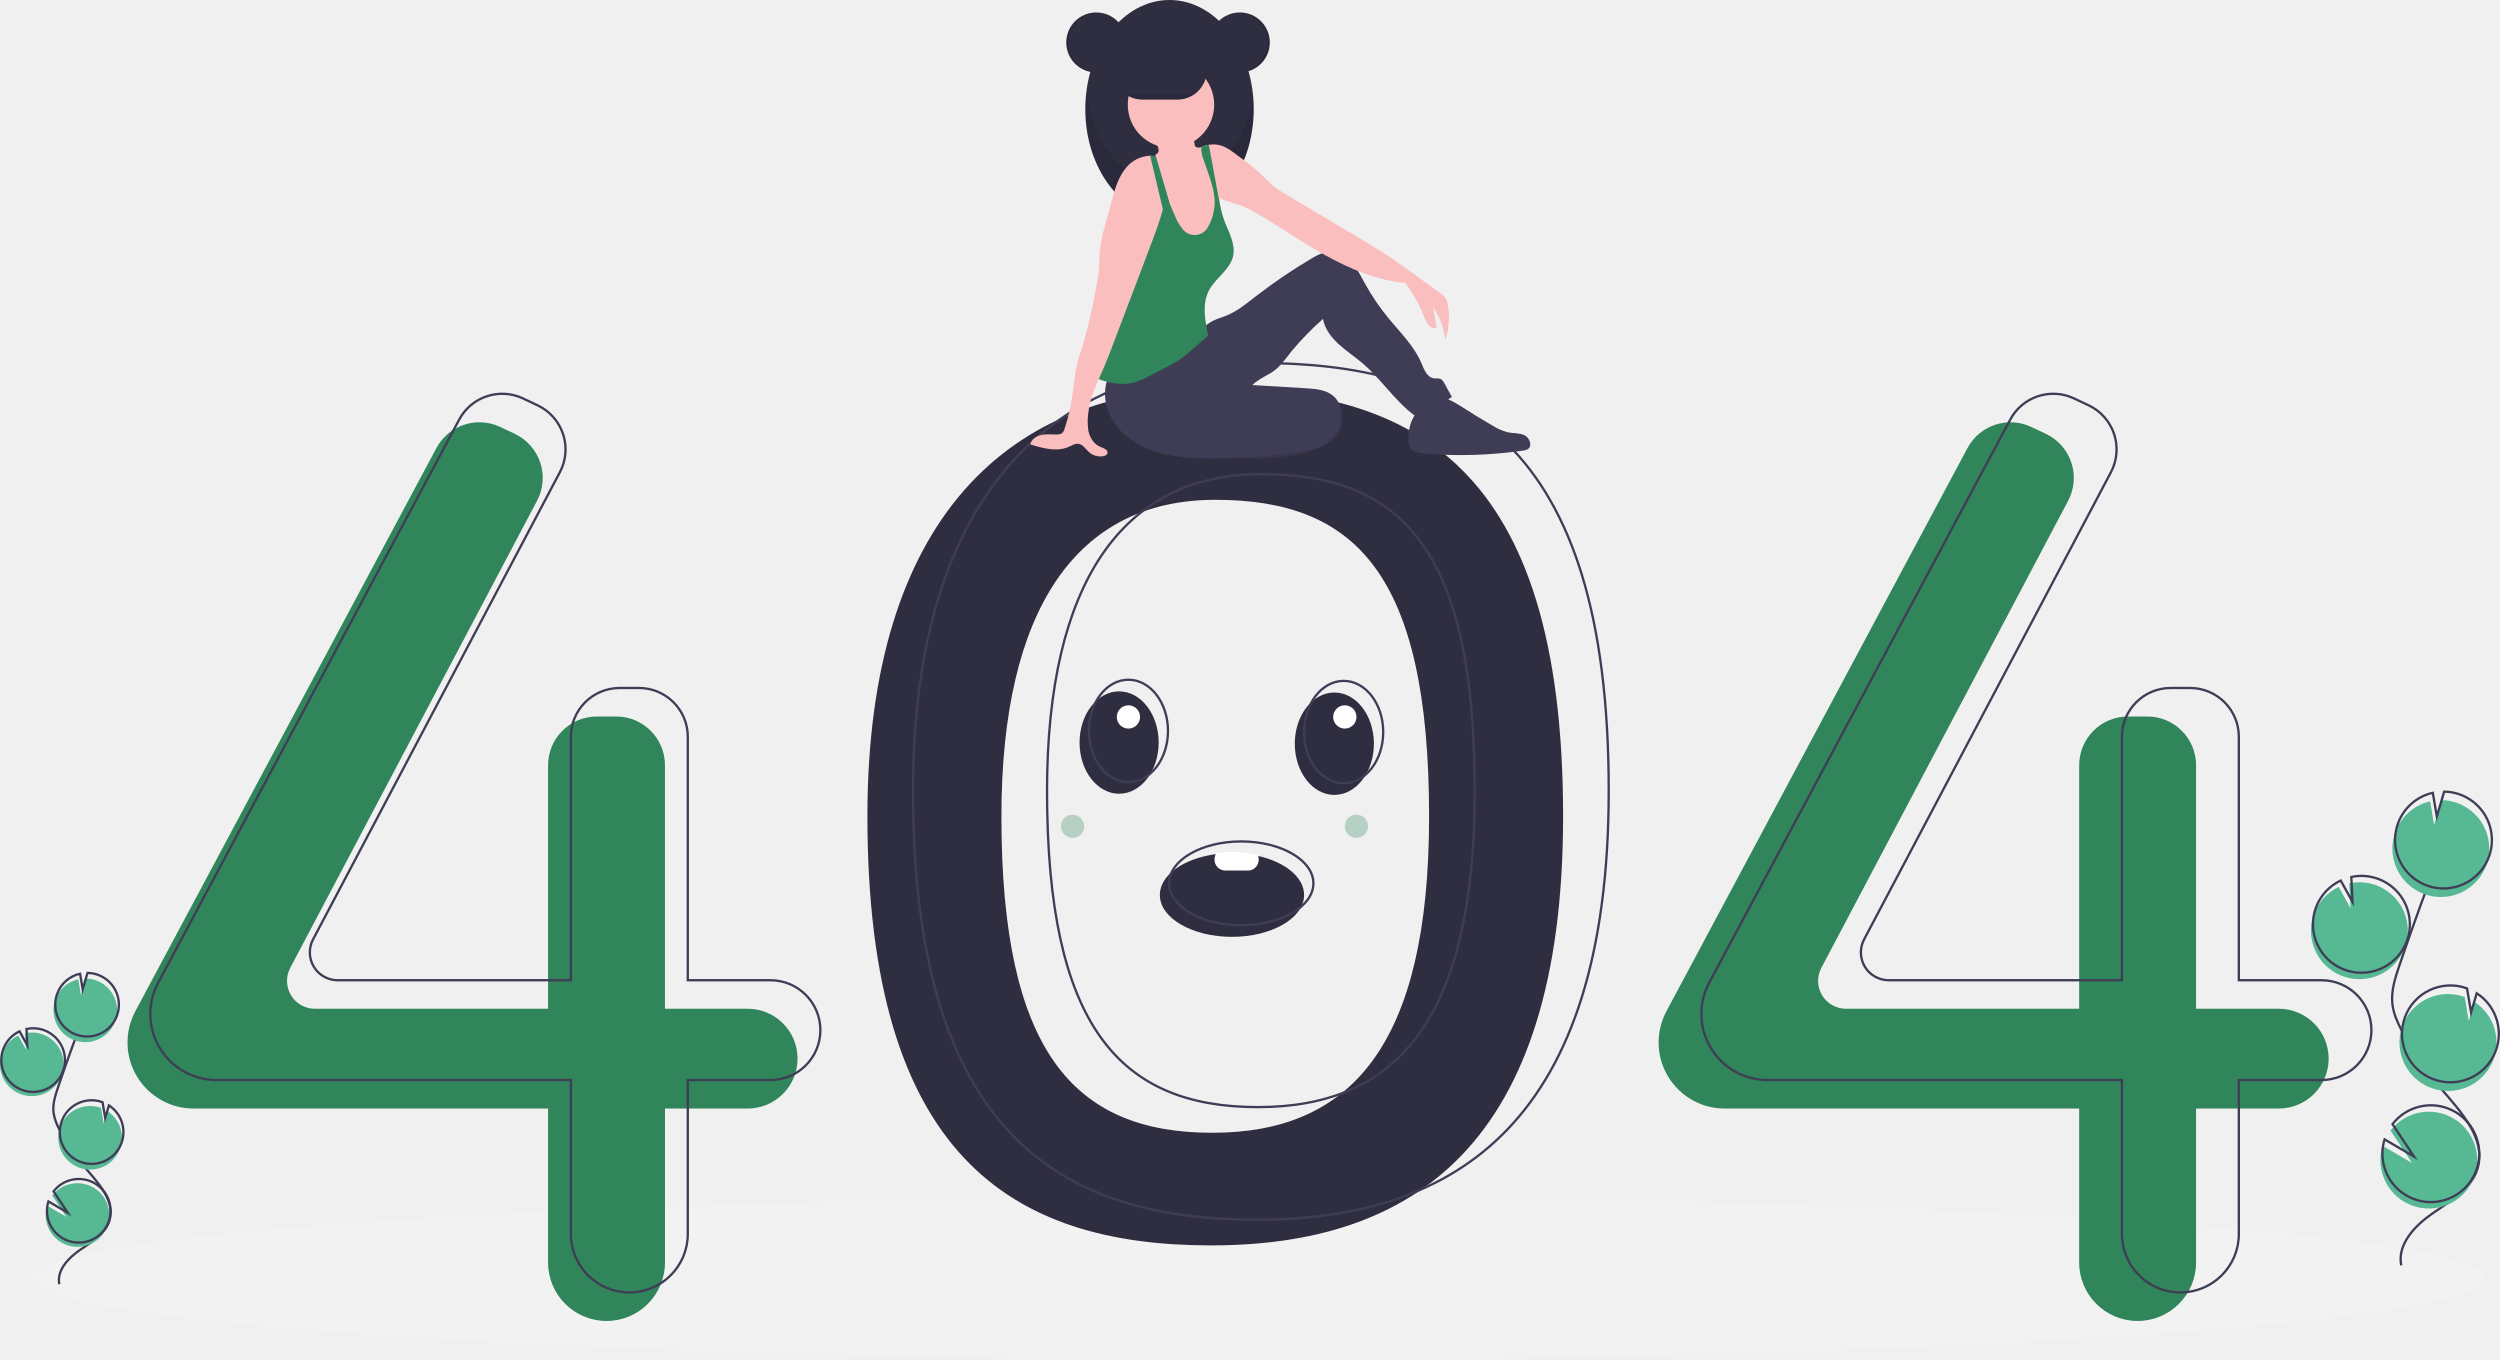
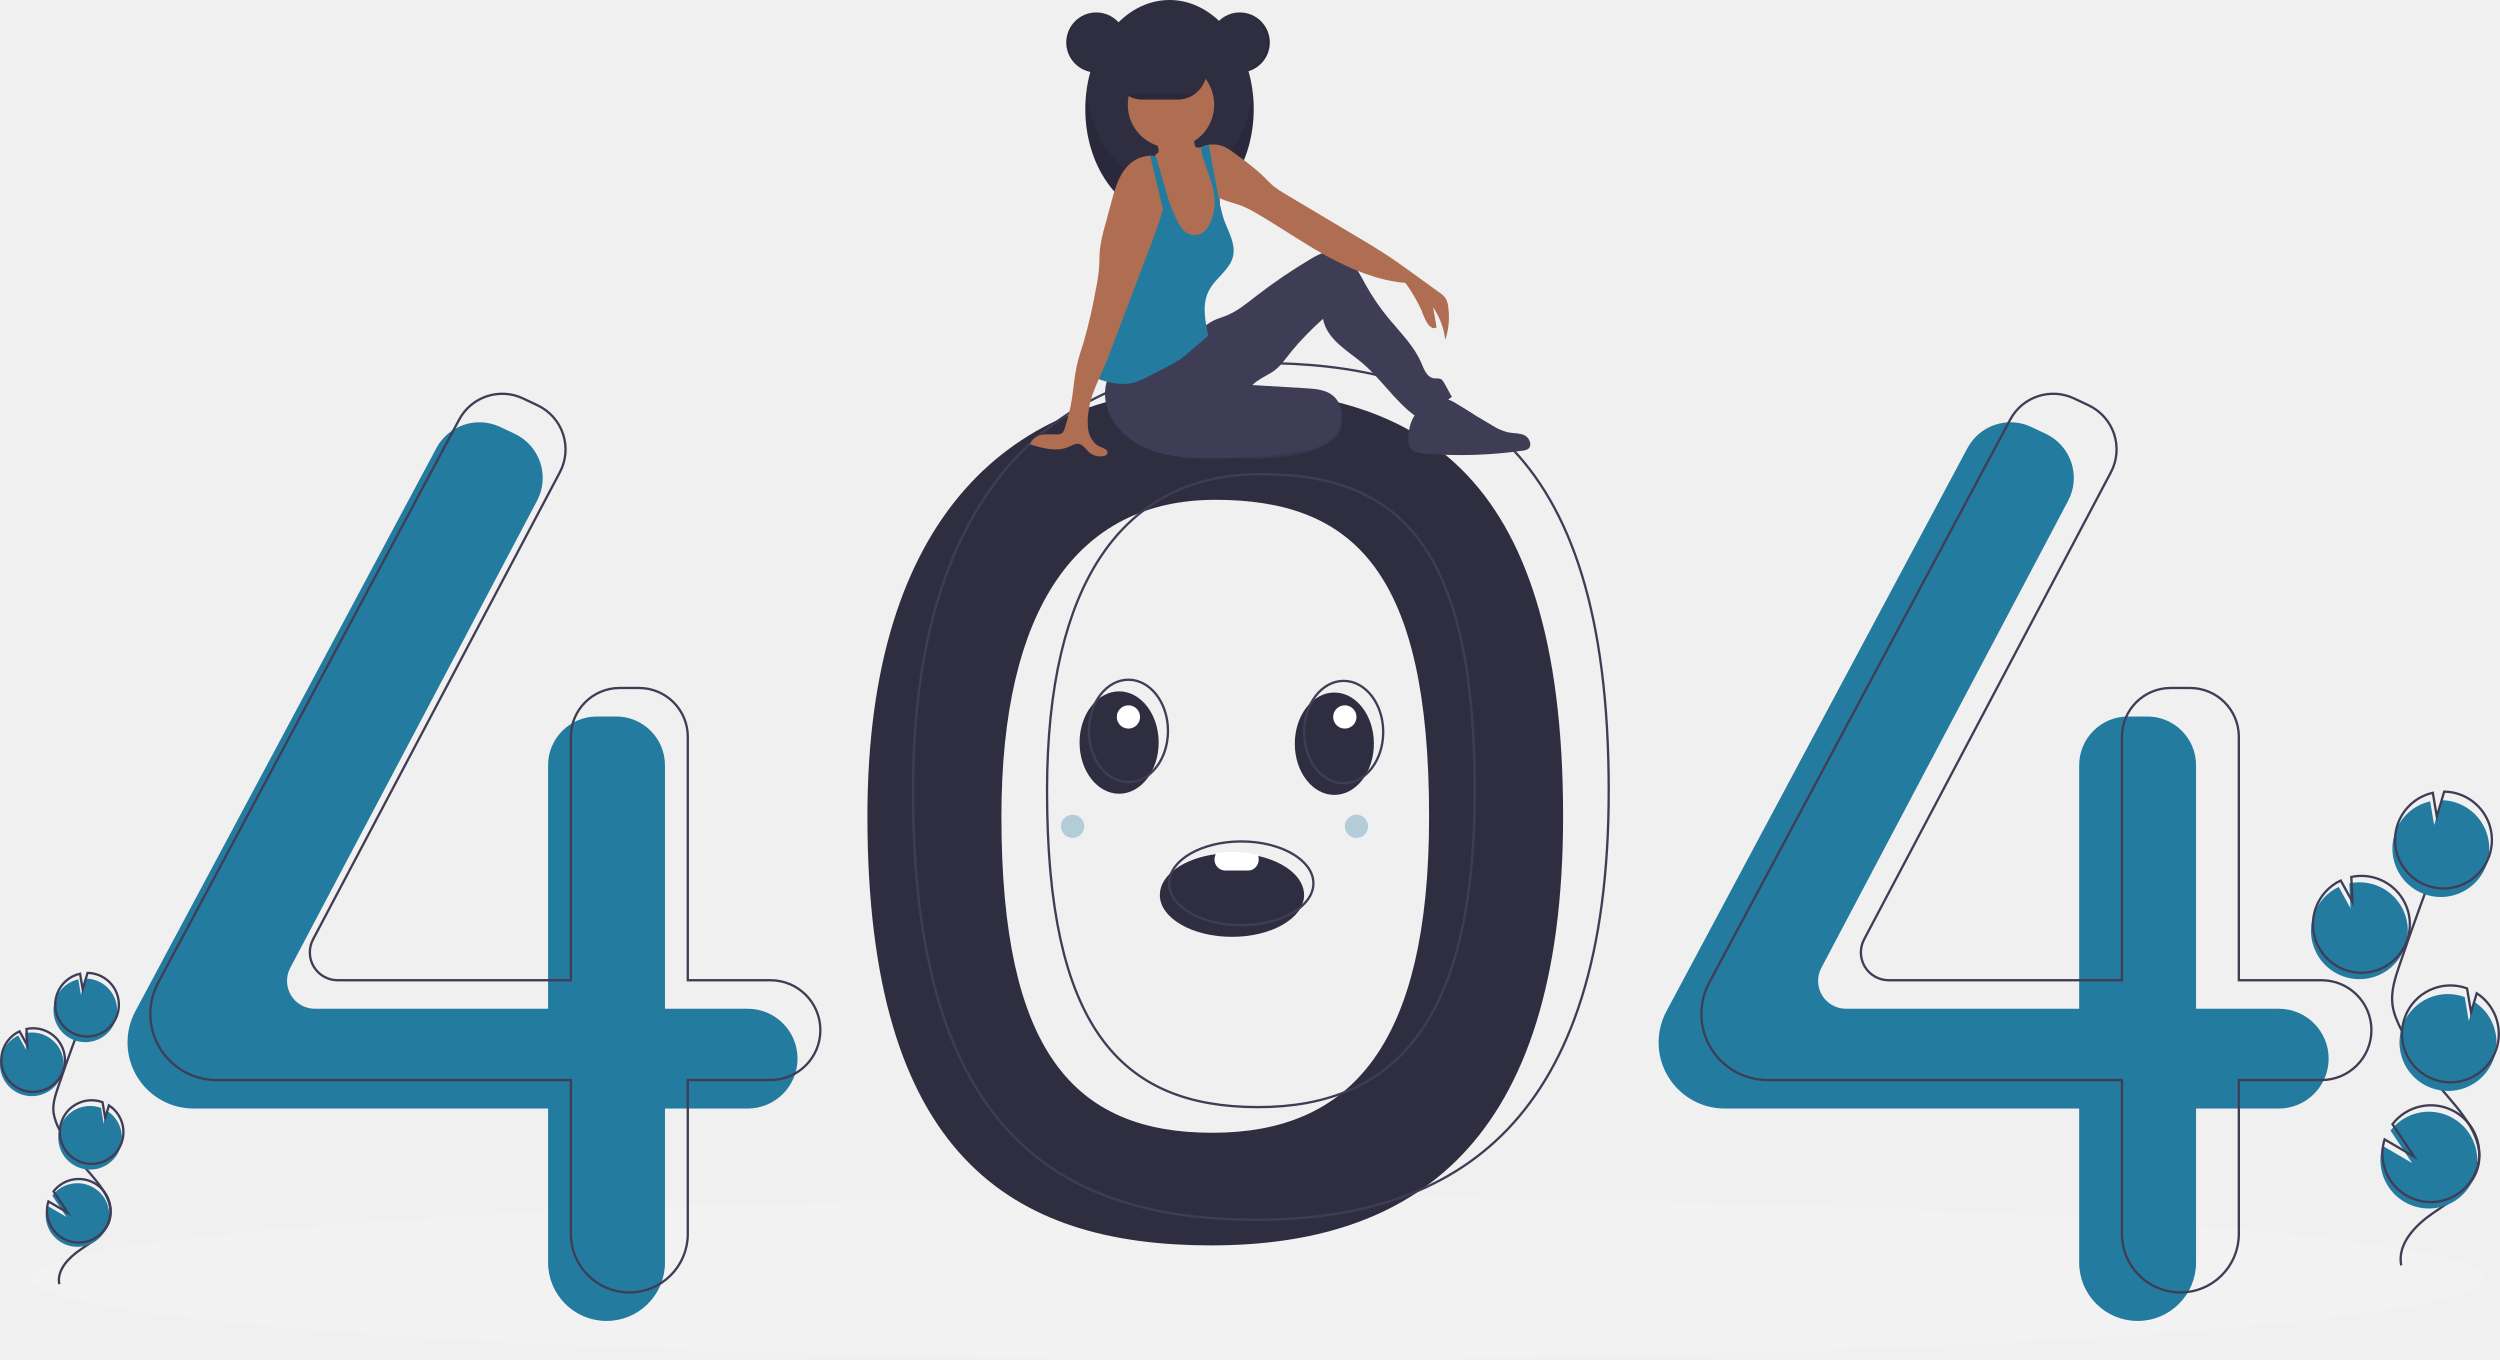
<svg xmlns="http://www.w3.org/2000/svg" data-name="Layer 1" width="1074.392" height="584.231">
  <ellipse cx="540.643" cy="549.309" rx="527.5" ry="34.922" fill="#f2f2f2" />
  <path d="M520.426 167.01c-85.944 0-147.651 55.14-147.651 183.798 0 145.813 61.707 184.41 147.65 184.41s151.328-42.273 151.328-184.41c0-151.94-65.383-183.798-151.327-183.798zm.565 319.808c-59.527 0-90.626-34.923-90.626-135.916 0-89.112 32.372-136.105 91.899-136.105s91.899 30.868 91.899 136.105c0 98.447-33.646 135.916-93.172 135.916z" fill="#2f2e41" />
-   <path d="M321.311 433.517h-35.534v-104.64a20.956 20.956 0 0 0-20.956-20.956h-8.326a20.956 20.956 0 0 0-20.956 20.956v104.64h-100.23a11.963 11.963 0 0 1-10.578-17.552l106.083-200.78a20.956 20.956 0 0 0-9.58-28.74l-6.263-2.957a20.956 20.956 0 0 0-27.43 9.07L58.162 434.591a28.416 28.416 0 0 0-3.357 13.396 28.416 28.416 0 0 0 28.416 28.416H235.54v66.167a25.119 25.119 0 0 0 25.119 25.12 25.119 25.119 0 0 0 25.119-25.12v-66.167h35.534a21.443 21.443 0 0 0 21.443-21.443 21.443 21.443 0 0 0-21.443-21.443zM979.308 433.517h-35.534v-104.64a20.956 20.956 0 0 0-20.956-20.956h-8.327a20.956 20.956 0 0 0-20.956 20.956v104.64h-100.23a11.963 11.963 0 0 1-10.577-17.552l106.082-200.78a20.956 20.956 0 0 0-9.58-28.74l-6.263-2.957a20.956 20.956 0 0 0-27.429 9.07L716.157 434.591a28.416 28.416 0 0 0-3.356 13.396 28.416 28.416 0 0 0 28.416 28.416h152.318v66.167a25.119 25.119 0 0 0 25.12 25.12 25.119 25.119 0 0 0 25.118-25.12v-66.167h35.535a21.443 21.443 0 0 0 21.443-21.443 21.443 21.443 0 0 0-21.443-21.443z" fill="#30855a" />
+   <path d="M321.311 433.517h-35.534v-104.64a20.956 20.956 0 0 0-20.956-20.956h-8.326a20.956 20.956 0 0 0-20.956 20.956v104.64h-100.23a11.963 11.963 0 0 1-10.578-17.552l106.083-200.78a20.956 20.956 0 0 0-9.58-28.74l-6.263-2.957a20.956 20.956 0 0 0-27.43 9.07L58.162 434.591a28.416 28.416 0 0 0-3.357 13.396 28.416 28.416 0 0 0 28.416 28.416H235.54v66.167a25.119 25.119 0 0 0 25.119 25.12 25.119 25.119 0 0 0 25.119-25.12v-66.167h35.534a21.443 21.443 0 0 0 21.443-21.443 21.443 21.443 0 0 0-21.443-21.443zM979.308 433.517h-35.534v-104.64a20.956 20.956 0 0 0-20.956-20.956h-8.327a20.956 20.956 0 0 0-20.956 20.956v104.64h-100.23a11.963 11.963 0 0 1-10.577-17.552l106.082-200.78a20.956 20.956 0 0 0-9.58-28.74l-6.263-2.957a20.956 20.956 0 0 0-27.429 9.07L716.157 434.591a28.416 28.416 0 0 0-3.356 13.396 28.416 28.416 0 0 0 28.416 28.416h152.318v66.167a25.119 25.119 0 0 0 25.12 25.12 25.119 25.119 0 0 0 25.118-25.12v-66.167h35.535a21.443 21.443 0 0 0 21.443-21.443 21.443 21.443 0 0 0-21.443-21.443z" fill="#247ba0" />
  <path d="M331.114 421.264H295.58v-104.64a20.956 20.956 0 0 0-20.956-20.956h-8.327a20.956 20.956 0 0 0-20.956 20.956v104.64h-100.23a11.963 11.963 0 0 1-10.577-17.552l106.082-200.78a20.956 20.956 0 0 0-9.58-28.74l-6.263-2.957a20.956 20.956 0 0 0-27.429 9.07L67.963 422.338a28.416 28.416 0 0 0-3.356 13.396 28.416 28.416 0 0 0 28.416 28.416H245.34v66.167a25.119 25.119 0 0 0 25.12 25.119 25.119 25.119 0 0 0 25.119-25.12V464.15h35.534a21.443 21.443 0 0 0 21.443-21.443 21.443 21.443 0 0 0-21.443-21.443zM997.688 421.264h-35.535v-104.64a20.956 20.956 0 0 0-20.956-20.956h-8.326a20.956 20.956 0 0 0-20.956 20.956v104.64h-100.23a11.963 11.963 0 0 1-10.577-17.552l106.082-200.78a20.956 20.956 0 0 0-9.58-28.74l-6.263-2.957a20.956 20.956 0 0 0-27.43 9.07l-129.38 242.033a28.416 28.416 0 0 0-3.356 13.396 28.416 28.416 0 0 0 28.415 28.416h152.32v66.167a25.119 25.119 0 0 0 25.118 25.119 25.119 25.119 0 0 0 25.12-25.12V464.15h35.534a21.443 21.443 0 0 0 21.443-21.443 21.443 21.443 0 0 0-21.443-21.443zM540.03 155.982c-85.943 0-147.65 55.14-147.65 183.798 0 145.813 61.707 184.41 147.65 184.41s151.328-42.273 151.328-184.41c0-151.94-65.383-183.798-151.327-183.798zm.566 319.808c-59.527 0-90.626-34.923-90.626-135.916 0-89.112 32.372-136.105 91.899-136.105s91.899 30.868 91.899 136.105c0 98.447-33.645 135.916-93.172 135.916z" fill="none" stroke="#3f3d56" stroke-miterlimit="10" />
  <circle cx="471.141" cy="18.25" r="12.901" fill="#2f2e41" />
  <ellipse cx="502.607" cy="46.885" rx="36.186" ry="46.885" fill="#2f2e41" />
  <path d="M502.607 79.61c-18.127 0-33.14-17.27-35.775-39.805a60.976 60.976 0 0 0-.41 7.08c0 25.893 16.2 46.885 36.185 46.885s36.187-20.991 36.187-46.885a60.976 60.976 0 0 0-.41-7.08c-2.635 22.534-17.649 39.805-35.777 39.805z" opacity=".1" />
  <path d="M576.242 184.189c-.777 3.193-4.128 5.75-7.839 7.538-7.801 3.756-17.425 4.878-26.76 5.254a45.176 45.176 0 0 1-7.144-.132 20.537 20.537 0 0 1-12.25-5.632 1.68 1.68 0 0 1 .043-2.843c4.97-5.46 13.263-8.806 21.617-11.217 6.334-1.827 17.38-6.56 24.29-5.922 6.691.62 9.024 8.922 8.043 12.954z" fill="#3f3d56" />
  <path d="M576.242 184.189c-.777 3.193-4.128 5.75-7.839 7.538-7.801 3.756-17.425 4.878-26.76 5.254a45.176 45.176 0 0 1-7.144-.132 20.537 20.537 0 0 1-12.25-5.632 1.68 1.68 0 0 1 .043-2.843c4.97-5.46 13.263-8.806 21.617-11.217 6.334-1.827 17.38-6.56 24.29-5.922 6.691.62 9.024 8.922 8.043 12.954z" opacity=".1" />
  <path d="M477.044 160.321a19.77 19.77 0 0 0-1.199 15.075 26.34 26.34 0 0 0 8.83 12.497c10.094 8.092 23.987 9.205 36.924 9.093a284.65 284.65 0 0 0 33.905-2.324 40.538 40.538 0 0 0 11.002-2.554c4.222-1.827 7.933-5.178 9.436-9.526s.436-9.673-3.134-12.574c-3.137-2.55-7.463-2.9-11.498-3.143l-23.087-1.388c2.28-2.308 5.318-3.614 8.095-5.292 3.686-2.226 6.134-5.965 8.814-9.335a129.001 129.001 0 0 1 13.438-13.817c.752 4.31 3.478 7.85 6.688 10.824s6.908 5.369 10.243 8.2c8.079 6.859 13.896 16.167 22.393 22.5a43.829 43.829 0 0 0 16.048-8.011l-3.302-5.982a3.94 3.94 0 0 0-1.244-1.553c-.935-.575-2.14-.278-3.225-.441-2.901-.435-4.168-3.784-5.306-6.487-3.125-7.422-9.108-13.18-14.218-19.404a98.009 98.009 0 0 1-9.996-14.723c-1.717-3.102-3.288-6.331-5.618-9.003s-5.593-4.773-9.138-4.78c-3.132-.007-6.021 1.583-8.714 3.182a230.477 230.477 0 0 0-23.63 16.1c-3.944 3.061-7.864 6.296-12.49 8.173-1.947.79-4 1.33-5.869 2.292-3.273 1.685-5.757 4.535-8.431 7.065-9.538 9.023-22.596 14.869-35.717 15.336z" fill="#3f3d56" />
-   <path d="M525.32 96.098a23.774 23.774 0 0 1-1.734 8.033 10.045 10.045 0 0 1-5.768 5.573 12.375 12.375 0 0 1-5.623.183 10.882 10.882 0 0 1-4.581-1.561c-2.165-1.489-3.245-4.144-3.638-6.743-.393-2.596-.217-5.249-.469-7.864a42.944 42.944 0 0 0-1.202-6.255c-.17-.683-.343-1.363-.513-2.042-.166-.68-.33-1.36-.481-2.04a44.287 44.287 0 0 1-.378-1.925 28.716 28.716 0 0 1-.233-1.643 18.423 18.423 0 0 0-.808-4.811 14.607 14.607 0 0 0-1.687-2.854c-.286-.409-.563-.818-.818-1.243a5.89 5.89 0 0 1-.972-3.748 3.286 3.286 0 0 1 .148-.6c.025-.076.053-.152.085-.224a1.802 1.802 0 0 0 1.23-1.149 3.433 3.433 0 0 0-.148-1.777 11.318 11.318 0 0 0-.96-2.288c-.264-.478-1.16-1.34-1.167-1.888-.013-1.101 2.14-1.989 3.011-2.423a16.796 16.796 0 0 1 8.597-1.743c1.904.129 3.968.714 5.019 2.31.944 1.438.818 3.3 1.22 4.971a1.47 1.47 0 0 0 .3.664 1.341 1.341 0 0 0 .74.34 4.55 4.55 0 0 0 1.415.057h.003a2.931 2.931 0 0 0 .371-.054 4.957 4.957 0 0 0 2.033-.878q.586-.156 1.18-.255a.251.251 0 0 0 .047-.01c1.577 4.976 1.781 10.31 3.072 15.375.638 2.52 1.554 5.01 1.683 7.603.01.113.013.23.016.346.019.834-.047 1.674-.013 2.504a6.981 6.981 0 0 0 .126 1.114 15.611 15.611 0 0 0 .525 1.744l.01.028c.06.182.116.368.164.554.034.135.066.267.09.402l.004.01a14.938 14.938 0 0 1 .104 4.207z" fill="#fbbebe" />
-   <circle cx="503.237" cy="44.997" r="18.565" fill="#fbbebe" />
-   <path d="M621.103 146.148a30.445 30.445 0 0 0-5.236-14.103q.722 4.295 1.448 8.587a3.214 3.214 0 0 1-3.367-1.035 10.337 10.337 0 0 1-1.766-3.276 67.466 67.466 0 0 0-8.21-14.735c-11.818-.985-23.501-5.884-33.895-11.596-10.396-5.708-20.125-12.552-30.383-18.502a43.573 43.573 0 0 0-5.545-2.832c-3.21-1.287-6.812-1.954-9.855-3.467-.205-.101-.41-.208-.61-.318a12.578 12.578 0 0 1-1.945-1.306 10.344 10.344 0 0 1-.931-.856 20.351 20.351 0 0 1-3.56-5.953c-1.632-3.613-2.215-7.97-3.845-11.583a11.203 11.203 0 0 1 2.502-1.765h.003c.132-.07.265-.136.4-.199a11.94 11.94 0 0 1 2.004-.733q.586-.156 1.18-.255a.251.251 0 0 0 .047-.01 11.566 11.566 0 0 1 5.491.435c2.587.875 4.767 2.621 6.942 4.273a114.02 114.02 0 0 1 10.148 8.05c1.793 1.717 3.43 3.605 5.358 5.166a42.144 42.144 0 0 0 5.057 3.351q15.656 9.327 31.315 18.65c3.534 2.105 7.07 4.21 10.526 6.438 5.248 3.386 10.308 7.055 15.365 10.72q4.47 3.239 8.936 6.48a9.728 9.728 0 0 1 2.533 2.34 8.472 8.472 0 0 1 1.123 3.434 31.387 31.387 0 0 1-1.23 14.6z" fill="#fbbebe" />
-   <path d="M529.923 110.06c-1.252 5.616-6.929 9.012-9.896 13.945-3.688 6.124-2.184 13.241-.8 20.255q-3.794 3.271-7.592 6.542c-1.397 1.199-2.794 2.404-4.298 3.465a57.35 57.35 0 0 1-6.86 3.94q-3.36 1.727-6.721 3.457a32.128 32.128 0 0 1-6.58 2.788c-4.414 1.133-9.103.34-13.47-.972a6.088 6.088 0 0 1-1.473-.601 2.394 2.394 0 0 1-.699-.633 3.91 3.91 0 0 1-.443-2.539c.443-7.35 2.24-14.547 4.03-21.69a85.26 85.26 0 0 1 3.849-12.577 85.077 85.077 0 0 1 5.415-10.15 68.368 68.368 0 0 1 7.93-11.514 18.479 18.479 0 0 0 3.675-4.739c1.117-2.549.686-5.472.913-8.247a17.148 17.148 0 0 1 1.633-6.007v-.003a17.093 17.093 0 0 1 1.743-2.883l.916 2.13q.302.7.597 1.395.387.896.768 1.787l2.197 5.113a21.59 21.59 0 0 0 3.335 5.944 6.5 6.5 0 0 0 11.123-.853 21.261 21.261 0 0 0 2.272-6.013 19.215 19.215 0 0 0 .252-7.835c-.758-5.01-2.889-10.126-4.437-14.78a14.945 14.945 0 0 1-1.08-4.87 3.351 3.351 0 0 1 .057-.56l.029-.146a11.94 11.94 0 0 1 2.004-.733q.585-.155 1.18-.255 2.044 11.064 4.094 22.128c.031.173.066.346.097.522.196 1.057.394 2.114.614 3.169.198.956.412 1.91.651 2.857l.01.028c.082.321.167.639.255.957l.003.009c.242.868.513 1.73.818 2.58 1.85 5.12 5.076 10.274 3.89 15.589z" fill="#30855a" />
+   <path d="M525.32 96.098a23.774 23.774 0 0 1-1.734 8.033 10.045 10.045 0 0 1-5.768 5.573 12.375 12.375 0 0 1-5.623.183 10.882 10.882 0 0 1-4.581-1.561c-2.165-1.489-3.245-4.144-3.638-6.743-.393-2.596-.217-5.249-.469-7.864a42.944 42.944 0 0 0-1.202-6.255c-.17-.683-.343-1.363-.513-2.042-.166-.68-.33-1.36-.481-2.04a44.287 44.287 0 0 1-.378-1.925 28.716 28.716 0 0 1-.233-1.643 18.423 18.423 0 0 0-.808-4.811 14.607 14.607 0 0 0-1.687-2.854c-.286-.409-.563-.818-.818-1.243a5.89 5.89 0 0 1-.972-3.748 3.286 3.286 0 0 1 .148-.6c.025-.076.053-.152.085-.224a1.802 1.802 0 0 0 1.23-1.149 3.433 3.433 0 0 0-.148-1.777 11.318 11.318 0 0 0-.96-2.288c-.264-.478-1.16-1.34-1.167-1.888-.013-1.101 2.14-1.989 3.011-2.423a16.796 16.796 0 0 1 8.597-1.743c1.904.129 3.968.714 5.019 2.31.944 1.438.818 3.3 1.22 4.971a1.47 1.47 0 0 0 .3.664 1.341 1.341 0 0 0 .74.34 4.55 4.55 0 0 0 1.415.057h.003a2.931 2.931 0 0 0 .371-.054 4.957 4.957 0 0 0 2.033-.878q.586-.156 1.18-.255a.251.251 0 0 0 .047-.01c1.577 4.976 1.781 10.31 3.072 15.375.638 2.52 1.554 5.01 1.683 7.603.01.113.013.23.016.346.019.834-.047 1.674-.013 2.504a6.981 6.981 0 0 0 .126 1.114 15.611 15.611 0 0 0 .525 1.744l.01.028c.06.182.116.368.164.554.034.135.066.267.09.402l.004.01a14.938 14.938 0 0 1 .104 4.207z" fill="#AF6E51" />
+   <circle cx="503.237" cy="44.997" r="18.565" fill="#AF6E51" />
+   <path d="M621.103 146.148a30.445 30.445 0 0 0-5.236-14.103q.722 4.295 1.448 8.587a3.214 3.214 0 0 1-3.367-1.035 10.337 10.337 0 0 1-1.766-3.276 67.466 67.466 0 0 0-8.21-14.735c-11.818-.985-23.501-5.884-33.895-11.596-10.396-5.708-20.125-12.552-30.383-18.502a43.573 43.573 0 0 0-5.545-2.832c-3.21-1.287-6.812-1.954-9.855-3.467-.205-.101-.41-.208-.61-.318a12.578 12.578 0 0 1-1.945-1.306 10.344 10.344 0 0 1-.931-.856 20.351 20.351 0 0 1-3.56-5.953c-1.632-3.613-2.215-7.97-3.845-11.583a11.203 11.203 0 0 1 2.502-1.765h.003c.132-.07.265-.136.4-.199a11.94 11.94 0 0 1 2.004-.733q.586-.156 1.18-.255a.251.251 0 0 0 .047-.01 11.566 11.566 0 0 1 5.491.435c2.587.875 4.767 2.621 6.942 4.273a114.02 114.02 0 0 1 10.148 8.05c1.793 1.717 3.43 3.605 5.358 5.166a42.144 42.144 0 0 0 5.057 3.351q15.656 9.327 31.315 18.65c3.534 2.105 7.07 4.21 10.526 6.438 5.248 3.386 10.308 7.055 15.365 10.72q4.47 3.239 8.936 6.48a9.728 9.728 0 0 1 2.533 2.34 8.472 8.472 0 0 1 1.123 3.434 31.387 31.387 0 0 1-1.23 14.6z" fill="#AF6E51" />
+   <path d="M529.923 110.06c-1.252 5.616-6.929 9.012-9.896 13.945-3.688 6.124-2.184 13.241-.8 20.255q-3.794 3.271-7.592 6.542c-1.397 1.199-2.794 2.404-4.298 3.465a57.35 57.35 0 0 1-6.86 3.94q-3.36 1.727-6.721 3.457a32.128 32.128 0 0 1-6.58 2.788c-4.414 1.133-9.103.34-13.47-.972a6.088 6.088 0 0 1-1.473-.601 2.394 2.394 0 0 1-.699-.633 3.91 3.91 0 0 1-.443-2.539c.443-7.35 2.24-14.547 4.03-21.69a85.26 85.26 0 0 1 3.849-12.577 85.077 85.077 0 0 1 5.415-10.15 68.368 68.368 0 0 1 7.93-11.514 18.479 18.479 0 0 0 3.675-4.739c1.117-2.549.686-5.472.913-8.247a17.148 17.148 0 0 1 1.633-6.007v-.003a17.093 17.093 0 0 1 1.743-2.883l.916 2.13q.302.7.597 1.395.387.896.768 1.787l2.197 5.113a21.59 21.59 0 0 0 3.335 5.944 6.5 6.5 0 0 0 11.123-.853 21.261 21.261 0 0 0 2.272-6.013 19.215 19.215 0 0 0 .252-7.835c-.758-5.01-2.889-10.126-4.437-14.78a14.945 14.945 0 0 1-1.08-4.87 3.351 3.351 0 0 1 .057-.56l.029-.146a11.94 11.94 0 0 1 2.004-.733q.585-.155 1.18-.255 2.044 11.064 4.094 22.128c.031.173.066.346.097.522.196 1.057.394 2.114.614 3.169.198.956.412 1.91.651 2.857l.01.028c.082.321.167.639.255.957l.003.009c.242.868.513 1.73.818 2.58 1.85 5.12 5.076 10.274 3.89 15.589z" fill="#247ba0" />
  <path d="M605.267 188.993a6.583 6.583 0 0 0 .61 3.143c1.162 2.123 3.95 2.606 6.363 2.805a188.377 188.377 0 0 0 42.265-1.288 4.886 4.886 0 0 0 2.152-.668c1.99-1.395.763-4.795-1.41-5.883s-4.751-.826-7.135-1.298a22.48 22.48 0 0 1-6.678-2.896q-7.252-4.167-14.293-8.688c-2.794-1.795-6.093-3.71-9.24-2.646-8.525 2.884-12.69 8.222-12.634 17.419z" fill="#3f3d56" />
-   <path d="M501.383 82.99v.002a7.75 7.75 0 0 1-.072.39c-.035.215-.076.432-.116.646a77.708 77.708 0 0 1-1.42 5.962c-1.51 5.46-3.533 10.831-5.54 16.124L478.07 148.69c-1.36 3.574-2.716 7.152-4.26 10.654-.517 1.168-1.048 2.344-1.577 3.534-1.894 4.257-3.713 8.653-4.317 13.184a27.45 27.45 0 0 0-.192 9.04c.604 2.97 2.407 5.872 5.23 6.97 1.378.538 3.35 1.259 2.973 2.69-.204.787-1.098 1.171-1.9 1.303a7.312 7.312 0 0 1-5.966-1.718c-1.508-1.337-2.666-3.417-4.67-3.64-1.388-.151-2.665.68-3.936 1.261-5.186 2.37-11.228.712-16.674-.972.427-2.206 2.643-3.66 4.842-4.1 2.2-.444 4.475-.129 6.718-.189a3.51 3.51 0 0 0 2.042-.525 3.705 3.705 0 0 0 1.102-1.882 78.964 78.964 0 0 0 3.212-13.146c.724-4.667 1.026-9.406 2.058-14.016.803-3.596 2.042-7.08 3.106-10.61a224.682 224.682 0 0 0 5.06-22.077 78.02 78.02 0 0 0 1.425-9.367c.18-2.612.095-5.236.346-7.839a60.888 60.888 0 0 1 2.112-9.996l2.885-10.69c1.426-5.27 2.955-10.745 6.567-14.842a13.962 13.962 0 0 1 10.029-4.79 9.882 9.882 0 0 1 2.13.23c.116.029.233.057.349.089a8.634 8.634 0 0 1 2.174.9c1.114-.709 1.68-.46 2.42.632a6.973 6.973 0 0 1 .881 3.795 52.424 52.424 0 0 1-.856 10.415z" fill="#fbbebe" />
-   <path d="M502.607 87.162l-.047.047-.255.255-2.53 2.526-1.24-5.207-4.25-17.854a9.882 9.882 0 0 1 2.13.23 3.286 3.286 0 0 1 .148-.602l.201.69 1.441 4.902 2.728 9.308.45 1.532v.003z" fill="#30855a" />
+   <path d="M501.383 82.99v.002a7.75 7.75 0 0 1-.072.39c-.035.215-.076.432-.116.646a77.708 77.708 0 0 1-1.42 5.962c-1.51 5.46-3.533 10.831-5.54 16.124L478.07 148.69c-1.36 3.574-2.716 7.152-4.26 10.654-.517 1.168-1.048 2.344-1.577 3.534-1.894 4.257-3.713 8.653-4.317 13.184a27.45 27.45 0 0 0-.192 9.04c.604 2.97 2.407 5.872 5.23 6.97 1.378.538 3.35 1.259 2.973 2.69-.204.787-1.098 1.171-1.9 1.303a7.312 7.312 0 0 1-5.966-1.718c-1.508-1.337-2.666-3.417-4.67-3.64-1.388-.151-2.665.68-3.936 1.261-5.186 2.37-11.228.712-16.674-.972.427-2.206 2.643-3.66 4.842-4.1 2.2-.444 4.475-.129 6.718-.189a3.51 3.51 0 0 0 2.042-.525 3.705 3.705 0 0 0 1.102-1.882 78.964 78.964 0 0 0 3.212-13.146c.724-4.667 1.026-9.406 2.058-14.016.803-3.596 2.042-7.08 3.106-10.61a224.682 224.682 0 0 0 5.06-22.077 78.02 78.02 0 0 0 1.425-9.367c.18-2.612.095-5.236.346-7.839a60.888 60.888 0 0 1 2.112-9.996l2.885-10.69c1.426-5.27 2.955-10.745 6.567-14.842a13.962 13.962 0 0 1 10.029-4.79 9.882 9.882 0 0 1 2.13.23c.116.029.233.057.349.089a8.634 8.634 0 0 1 2.174.9c1.114-.709 1.68-.46 2.42.632a6.973 6.973 0 0 1 .881 3.795 52.424 52.424 0 0 1-.856 10.415z" fill="#AF6E51" />
+   <path d="M502.607 87.162l-.047.047-.255.255-2.53 2.526-1.24-5.207-4.25-17.854a9.882 9.882 0 0 1 2.13.23 3.286 3.286 0 0 1 .148-.602l.201.69 1.441 4.902 2.728 9.308.45 1.532v.003z" fill="#247ba0" />
  <path d="M518.661 30.203a12.582 12.582 0 0 1-3.7 8.896 12.314 12.314 0 0 1-1.36 1.176 12.528 12.528 0 0 1-7.536 2.524h-15.096a12.59 12.59 0 0 1 0-25.18h15.096a12.63 12.63 0 0 1 12.596 12.584z" fill="#2f2e41" />
  <circle cx="532.815" cy="18.25" r="12.901" fill="#2f2e41" />
  <path d="M532.5 5.35c-.158 0-.315.006-.472.011a12.898 12.898 0 0 1 0 25.779c.157.005.314.012.472.012a12.901 12.901 0 1 0 0-25.803zM471.141 5.35c.158 0 .315.006.472.011a12.898 12.898 0 0 0 0 25.779c-.157.005-.314.012-.472.012a12.901 12.901 0 0 1 0-25.803zM513.6 40.275a12.528 12.528 0 0 1-7.535 2.524h-15.096a12.528 12.528 0 0 1-7.536-2.524z" opacity=".1" />
-   <path d="M611.086 133.756s3.252 9.372 6.229 6.876l-2.373-12.25z" fill="#fbbebe" />
-   <path d="M1006.864 419.55a20.813 20.813 0 1 0 2.771-39.916l.521 10.713-5.068-9.18a20.734 20.734 0 0 0-10.683 11.722 20.408 20.408 0 0 0-1.198 5.63 20.809 20.809 0 0 0 13.657 21.03z" fill="#57b894" />
+   <path d="M611.086 133.756s3.252 9.372 6.229 6.876l-2.373-12.25z" fill="#AF6E51" />
+   <path d="M1006.864 419.55a20.813 20.813 0 1 0 2.771-39.916l.521 10.713-5.068-9.18a20.734 20.734 0 0 0-10.683 11.722 20.408 20.408 0 0 0-1.198 5.63 20.809 20.809 0 0 0 13.657 21.03z" fill="#247ba0" />
  <path d="M1031.941 543.793c-1.789-9.11 5.963-17.187 13.621-22.436s16.605-10.408 19.218-19.317c3.755-12.804-7.43-24.53-16.136-34.642a125.3 125.3 0 0 1-16.523-24.557c-1.812-3.533-3.476-7.226-3.953-11.167-.686-5.675 1.137-11.323 2.974-16.736q9.18-27.052 19.629-53.65" fill="none" stroke="#3f3d56" stroke-miterlimit="10" />
  <path d="M1007.72 416.792a20.813 20.813 0 1 0 2.773-39.916l.52 10.713-5.068-9.18a20.734 20.734 0 0 0-10.683 11.722 20.408 20.408 0 0 0-1.197 5.63 20.809 20.809 0 0 0 13.656 21.03z" fill="none" stroke="#3f3d56" stroke-miterlimit="10" />
-   <path d="M1029.397 357.588a20.788 20.788 0 0 1 14.98-13.197l1.714 10.183 3.177-10.695a20.81 20.81 0 1 1-19.87 13.71z" fill="#57b894" />
+   <path d="M1029.397 357.588a20.788 20.788 0 0 1 14.98-13.197l1.714 10.183 3.177-10.695a20.81 20.81 0 1 1-19.87 13.71z" fill="#247ba0" />
  <path d="M1030.54 353.91a20.788 20.788 0 0 1 14.98-13.197l1.714 10.184 3.177-10.696a20.81 20.81 0 1 1-19.87 13.71z" fill="none" stroke="#3f3d56" stroke-miterlimit="10" />
-   <path d="M1044.99 467.604a20.81 20.81 0 0 0 18.42-37.022l-2.441 8.219-1.732-10.304a.362.362 0 0 0-.053-.02 20.811 20.811 0 1 0-14.193 39.127z" fill="#57b894" />
+   <path d="M1044.99 467.604a20.81 20.81 0 0 0 18.42-37.022l-2.441 8.219-1.732-10.304a.362.362 0 0 0-.053-.02 20.811 20.811 0 1 0-14.193 39.127z" fill="#247ba0" />
  <path d="M1045.981 463.88a20.81 20.81 0 0 0 18.419-37.023l-2.441 8.22-1.731-10.305a.362.362 0 0 0-.053-.02 20.811 20.811 0 1 0-14.194 39.128z" fill="none" stroke="#3f3d56" stroke-miterlimit="10" />
-   <path d="M1023.324 502.167a20.801 20.801 0 1 0 4.01-16.297l9.273 13.956-12.67-7.408a20.616 20.616 0 0 0-.613 9.749z" fill="#57b894" />
+   <path d="M1023.324 502.167a20.801 20.801 0 1 0 4.01-16.297l9.273 13.956-12.67-7.408a20.616 20.616 0 0 0-.613 9.749z" fill="#247ba0" />
  <path d="M1024.18 499.409a20.801 20.801 0 1 0 4.012-16.297l9.272 13.956-12.67-7.407a20.616 20.616 0 0 0-.613 9.748z" fill="none" stroke="#3f3d56" stroke-miterlimit="10" />
-   <path d="M9.007 470.249a13.674 13.674 0 1 0 1.821-26.225l.343 7.038-3.33-6.032a13.623 13.623 0 0 0-7.02 7.702 13.409 13.409 0 0 0-.786 3.7 13.672 13.672 0 0 0 8.972 13.817z" fill="#57b894" />
+   <path d="M9.007 470.249a13.674 13.674 0 1 0 1.821-26.225l.343 7.038-3.33-6.032a13.623 13.623 0 0 0-7.02 7.702 13.409 13.409 0 0 0-.786 3.7 13.672 13.672 0 0 0 8.972 13.817z" fill="#247ba0" />
  <path d="M25.484 551.879c-1.176-5.986 3.918-11.292 8.949-14.741s10.91-6.838 12.626-12.692c2.467-8.412-4.881-16.116-10.601-22.76a82.324 82.324 0 0 1-10.856-16.135 22.21 22.21 0 0 1-2.597-7.336c-.451-3.729.747-7.44 1.954-10.996q6.03-17.774 12.896-35.25" fill="none" stroke="#3f3d56" stroke-miterlimit="10" />
  <path d="M9.57 468.437a13.674 13.674 0 1 0 1.822-26.225l.342 7.038-3.33-6.032a13.623 13.623 0 0 0-7.02 7.702 13.41 13.41 0 0 0-.786 3.699 13.672 13.672 0 0 0 8.973 13.818z" fill="none" stroke="#3f3d56" stroke-miterlimit="10" />
-   <path d="M23.812 429.539a13.658 13.658 0 0 1 9.842-8.671l1.126 6.69 2.088-7.026a13.673 13.673 0 1 1-13.056 9.007z" fill="#57b894" />
+   <path d="M23.812 429.539a13.658 13.658 0 0 1 9.842-8.671l1.126 6.69 2.088-7.026a13.673 13.673 0 1 1-13.056 9.007z" fill="#247ba0" />
  <path d="M24.563 427.123a13.658 13.658 0 0 1 9.842-8.671l1.126 6.69 2.088-7.027a13.673 13.673 0 1 1-13.056 9.008z" fill="none" stroke="#3f3d56" stroke-miterlimit="10" />
-   <path d="M34.058 501.822a13.673 13.673 0 0 0 12.101-24.325l-1.604 5.4-1.137-6.77a.238.238 0 0 0-.035-.013 13.673 13.673 0 1 0-9.325 25.708z" fill="#57b894" />
+   <path d="M34.058 501.822a13.673 13.673 0 0 0 12.101-24.325l-1.604 5.4-1.137-6.77a.238.238 0 0 0-.035-.013 13.673 13.673 0 1 0-9.325 25.708z" fill="#247ba0" />
  <path d="M34.708 499.374A13.673 13.673 0 0 0 46.81 475.05l-1.604 5.4-1.137-6.77a.238.238 0 0 0-.035-.013 13.673 13.673 0 1 0-9.326 25.707z" fill="none" stroke="#3f3d56" stroke-miterlimit="10" />
-   <path d="M19.822 524.53a13.667 13.667 0 1 0 2.635-10.708l6.092 9.17-8.324-4.867a13.545 13.545 0 0 0-.403 6.405z" fill="#57b894" />
+   <path d="M19.822 524.53a13.667 13.667 0 1 0 2.635-10.708l6.092 9.17-8.324-4.867a13.545 13.545 0 0 0-.403 6.405z" fill="#247ba0" />
  <path d="M20.385 522.718a13.667 13.667 0 1 0 2.635-10.708l6.092 9.17-8.324-4.867a13.545 13.545 0 0 0-.403 6.405z" fill="none" stroke="#3f3d56" stroke-miterlimit="10" />
  <ellipse cx="480.946" cy="319.115" rx="17" ry="22" fill="#2f2e41" />
  <ellipse cx="573.446" cy="319.615" rx="17" ry="22" fill="#2f2e41" />
  <path d="M560.446 384.615c0 9.94-13.88 18-31 18s-31-8.06-31-18c0-8.61 10.41-15.81 24.32-17.57a50.104 50.104 0 0 1 6.68-.43 50.699 50.699 0 0 1 11.13 1.2c11.62 2.59 19.87 9.14 19.87 16.8z" fill="#2f2e41" />
  <ellipse cx="484.946" cy="314.115" rx="17" ry="22" fill="none" stroke="#3f3d56" stroke-miterlimit="10" />
  <ellipse cx="577.446" cy="314.615" rx="17" ry="22" fill="none" stroke="#3f3d56" stroke-miterlimit="10" />
  <ellipse cx="533.446" cy="379.615" rx="31" ry="18" fill="none" stroke="#3f3d56" stroke-miterlimit="10" />
  <path d="M540.946 369.316a4.937 4.937 0 0 1-1.32 3.392 4.339 4.339 0 0 1-3.18 1.407h-10a4.664 4.664 0 0 1-4.5-4.8 4.905 4.905 0 0 1 .82-2.74 47.02 47.02 0 0 1 6.68-.46 47.665 47.665 0 0 1 11.13 1.28 5.067 5.067 0 0 1 .37 1.92z" fill="#fff" />
  <circle cx="484.946" cy="308.115" r="5" fill="#fff" />
  <circle cx="577.946" cy="308.115" r="5" fill="#fff" />
-   <circle cx="582.946" cy="355.115" r="5" fill="#30855a" opacity=".3" />
-   <circle cx="460.946" cy="355.115" r="5" fill="#30855a" opacity=".3" />
+   <circle cx="582.946" cy="355.115" r="5" fill="#247ba0" opacity=".3" />
+   <circle cx="460.946" cy="355.115" r="5" fill="#247ba0" opacity=".3" />
</svg>
